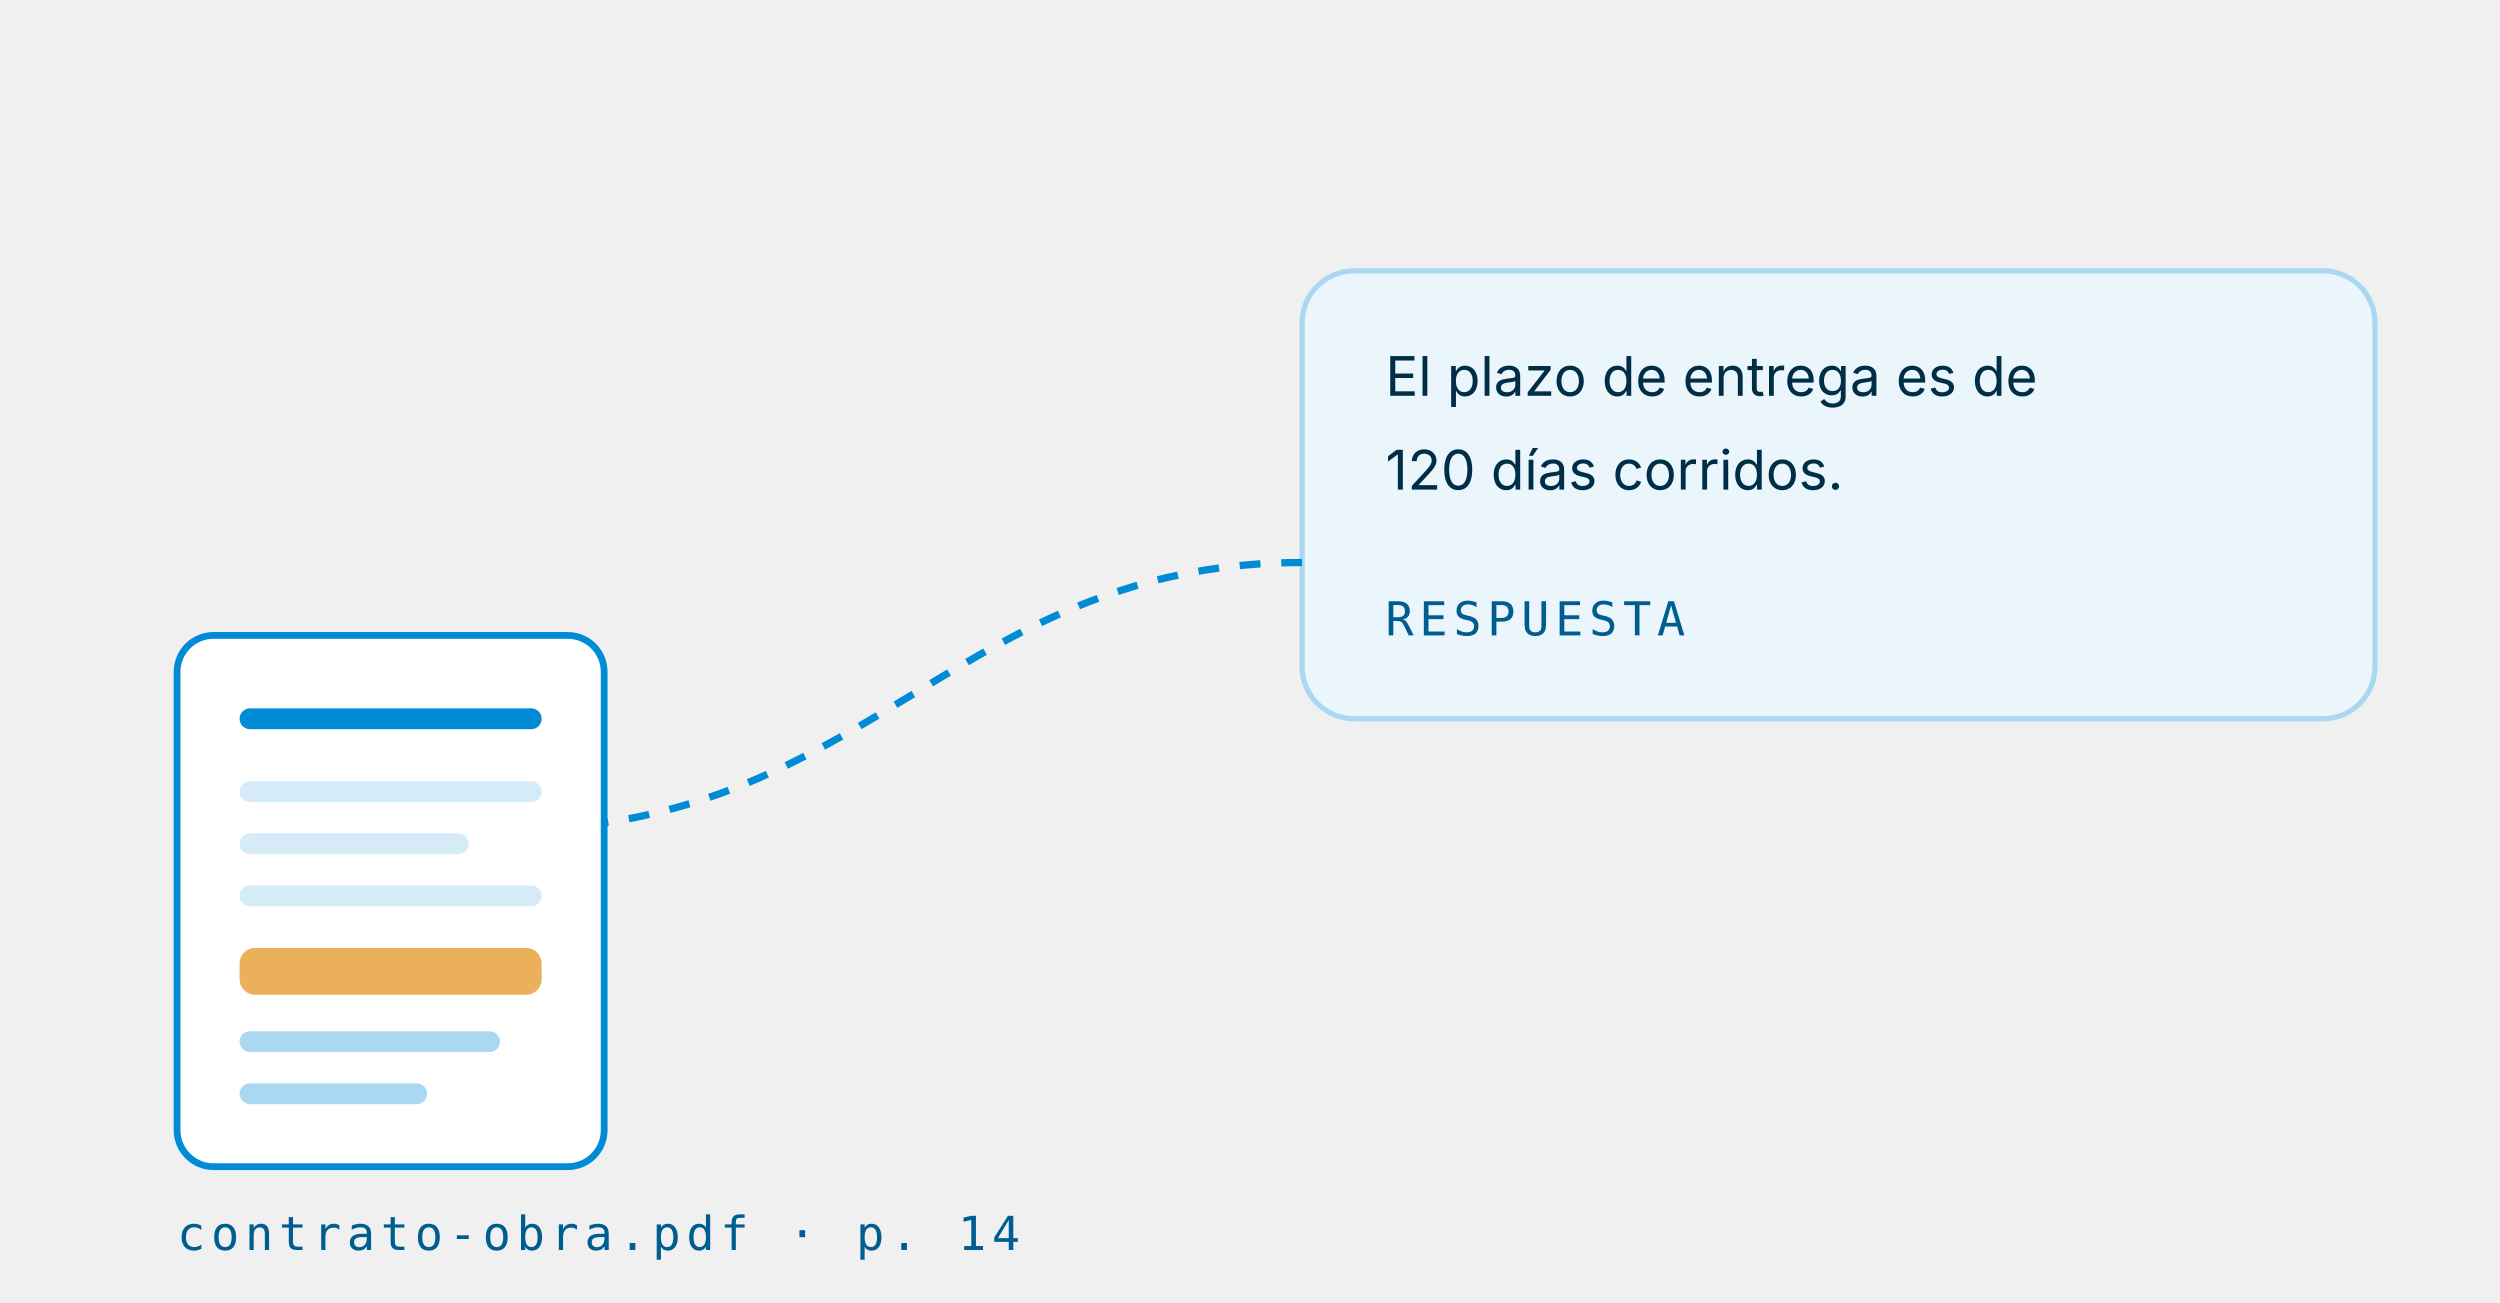
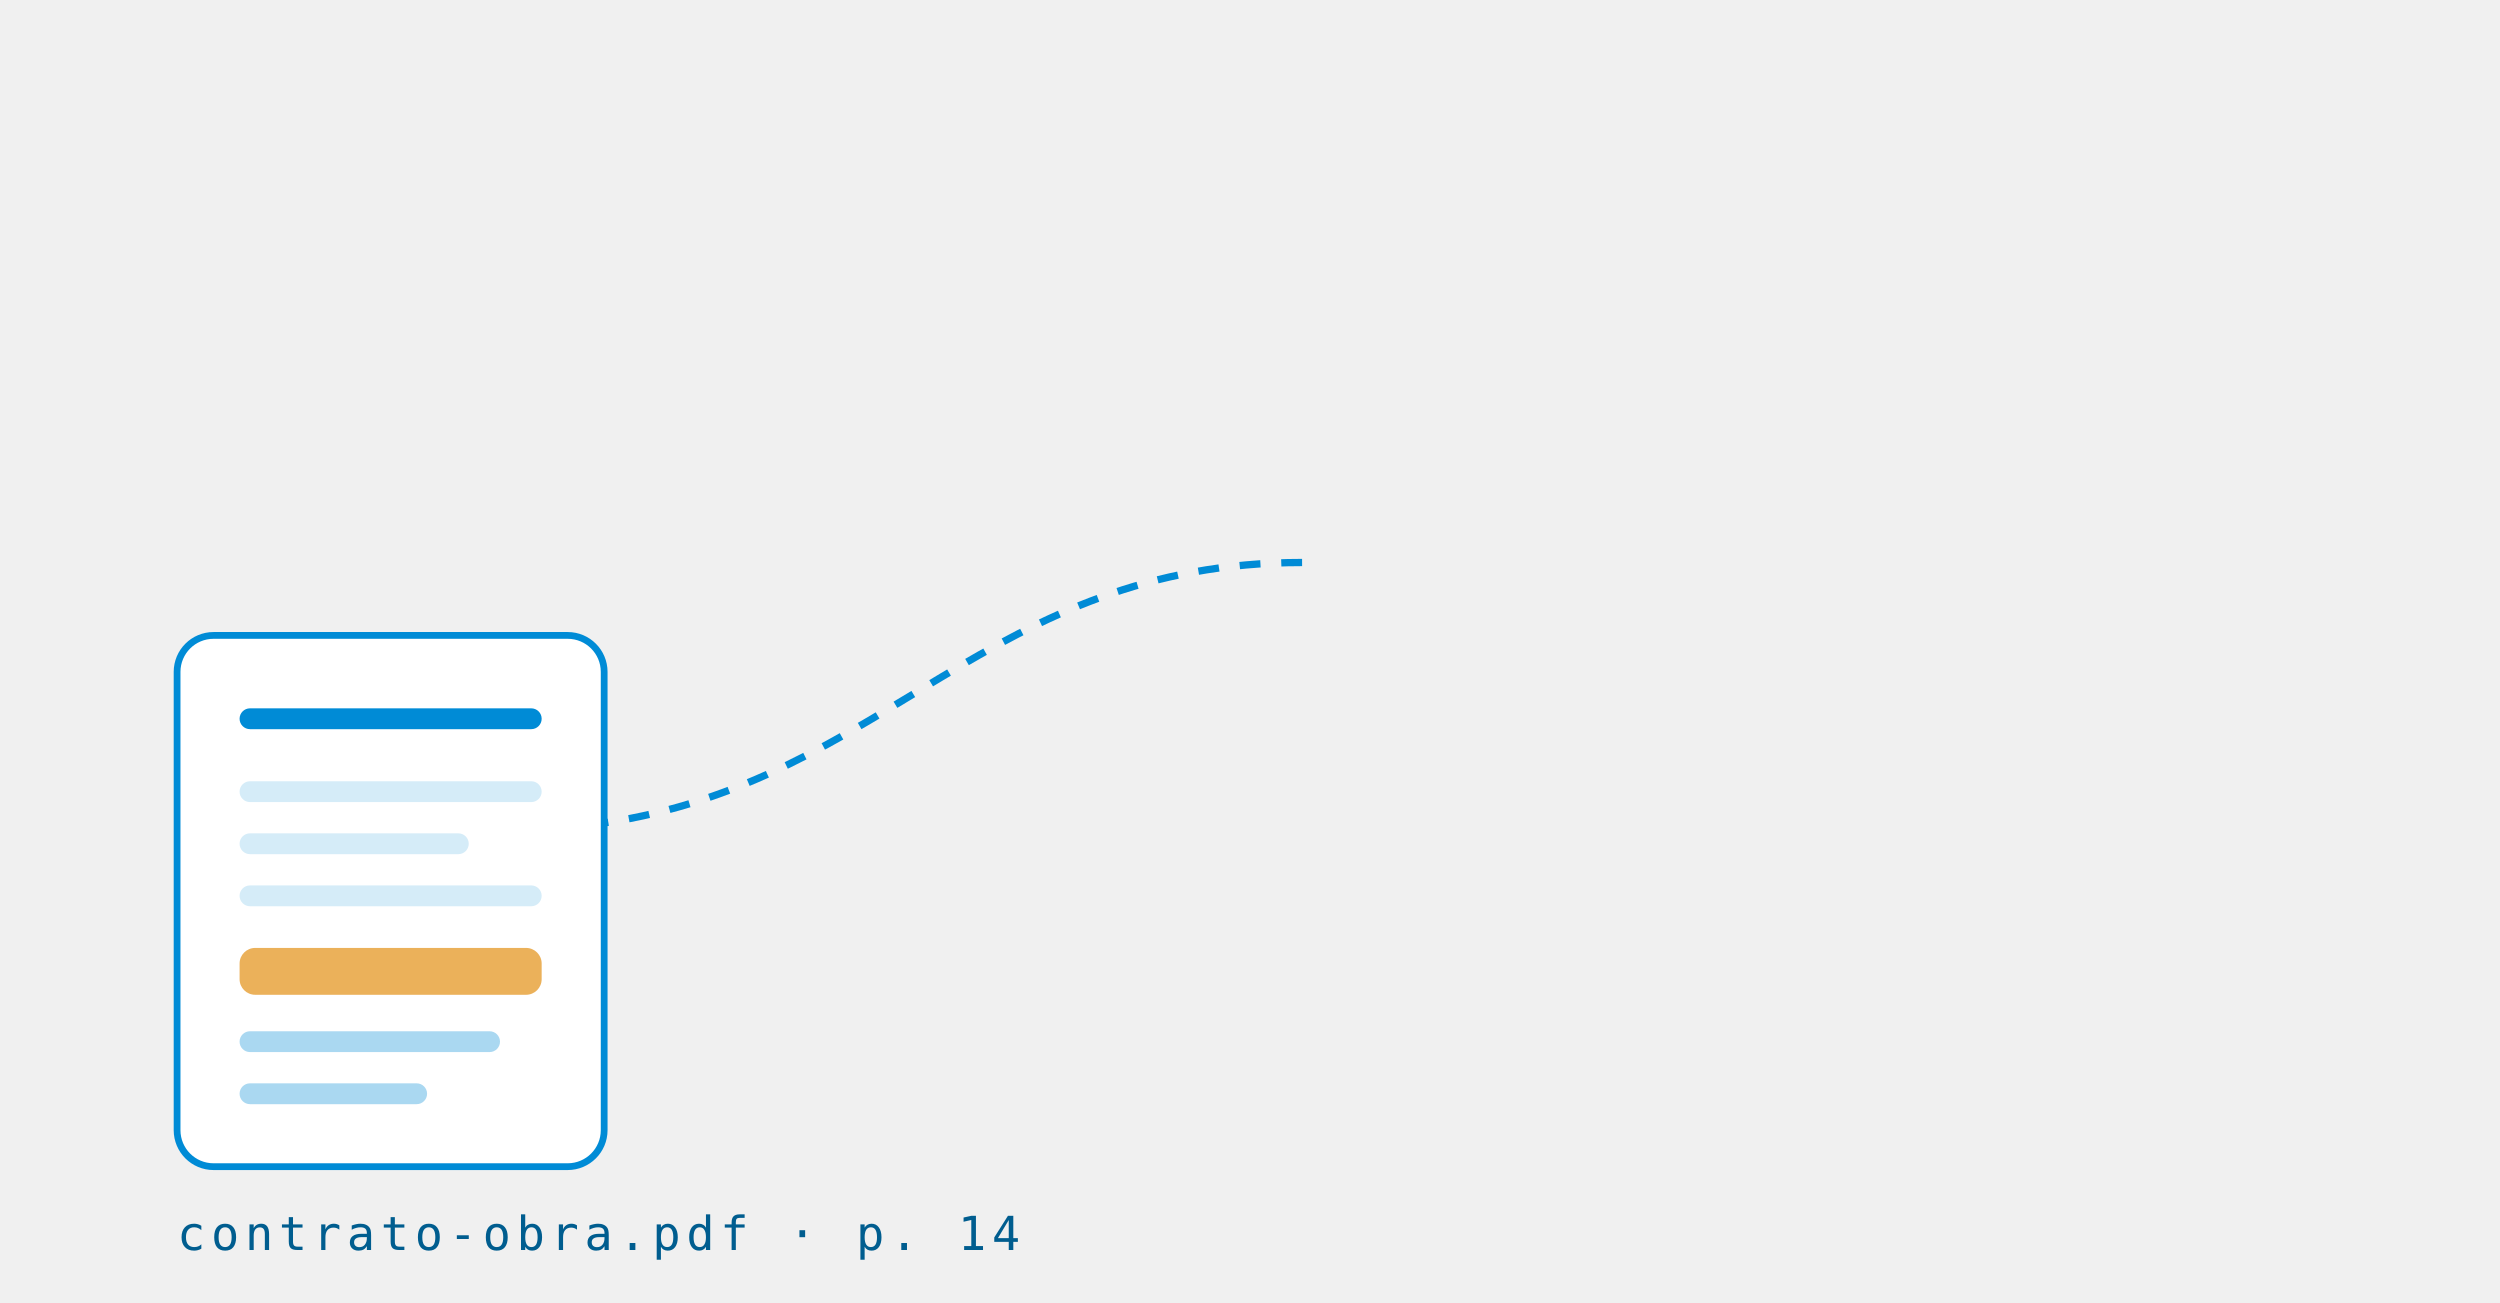
<svg xmlns="http://www.w3.org/2000/svg" viewBox="0 0 480 250" width="960" role="img" aria-label="Estela de la cita">
-   <rect x="250" y="52" width="206" height="86" rx="10" fill="#EAF6FC" stroke="#AAD8F1" />
-   <g font-family="Manrope, Inter, system-ui, -apple-system, 'Segoe UI', Arial, sans-serif" font-size="11" fill="#002E47">
-     <text x="266" y="76" font-size="10.5">El plazo de entrega es de</text>
-     <text x="266" y="94" font-size="10.5">120 días corridos.</text>
+   <style>
+         /* Secuencia: el documento y su fragmento están siempre; la estela se
+            dibuja desde el documento hacia la respuesta, y recién cuando llega
+            aparece la cita. El orden es el argumento: la afirmación llega
+            después de su respaldo, nunca antes. */
+         .ec-borrar { transform-box: view-box; transform-origin: 112px 0; animation: ecEstela 6s ease-in-out infinite; }
+         @keyframes ecEstela {
+           0%, 8%    { transform: scaleX(0); }
+           34%, 88%  { transform: scaleX(1); }
+           96%, 100% { transform: scaleX(0); }
+         }
+         .ec-cita { transform-box: view-box; transform-origin: 353px 95px; opacity: 0; animation: ecCita 6s ease-in-out infinite; }
+         @keyframes ecCita {
+           0%, 34%   { opacity: 0; transform: translateY(5px); }
+           44%, 88%  { opacity: 1; transform: translateY(0); }
+           96%, 100% { opacity: 0; transform: translateY(5px); }
+         }
+         @media (prefers-reduced-motion: reduce) {
+           .ec-borrar { animation: none; transform: none; }
+           .ec-cita   { animation: none; opacity: 1; transform: none; }
+         }
+       </style>
+   <defs>
+     <clipPath id="ec-wipe">
+       <rect class="ec-borrar" x="112" y="100" width="142" height="66" />
+     </clipPath>
+   </defs>
+   <g class="ec-cita">
+     <rect x="250" y="52" width="206" height="86" rx="10" fill="#EAF6FC" stroke="#AAD8F1" />
+     <g font-family="Manrope, Inter, system-ui, -apple-system, 'Segoe UI', Arial, sans-serif" font-size="11" fill="#002E47">
+       <text x="266" y="76" font-size="10.5">El plazo de entrega es de</text>
+       <text x="266" y="94" font-size="10.5">120 días corridos.</text>
+     </g>
+     <text x="266" y="122" font-family="ui-monospace,monospace" font-size="9" fill="#005D8F" letter-spacing="1.1">RESPUESTA</text>
  </g>
-   <text x="266" y="122" font-family="ui-monospace,monospace" font-size="9" fill="#005D8F" letter-spacing="1.1">RESPUESTA</text>
-   <path d="M250 108 C 190 108, 170 150, 116 158" fill="none" stroke="#008BD6" stroke-width="1.4" stroke-dasharray="4 4" />
+   <g clip-path="url(#ec-wipe)">
+     <path d="M250 108 C 190 108, 170 150, 116 158" fill="none" stroke="#008BD6" stroke-width="1.4" stroke-dasharray="4 4" />
+   </g>
  <rect x="34" y="122" width="82" height="102" rx="7" fill="#fff" stroke="#008BD6" stroke-width="1.3" />
  <rect x="46" y="136" width="58" height="4" rx="2" fill="#008BD6" />
  <g fill="#D5ECF8">
    <rect x="46" y="150" width="58" height="4" rx="2" />
    <rect x="46" y="160" width="44" height="4" rx="2" />
    <rect x="46" y="170" width="58" height="4" rx="2" />
  </g>
  <rect x="46" y="182" width="58" height="9" rx="3" fill="#E8A33D" opacity=".85" />
  <g fill="#AAD8F1">
    <rect x="46" y="198" width="50" height="4" rx="2" />
    <rect x="46" y="208" width="36" height="4" rx="2" />
  </g>
  <text x="34" y="240" font-family="ui-monospace,monospace" font-size="9" fill="#005D8F" letter-spacing="1.1">contrato-obra.pdf · p. 14</text>
</svg>
